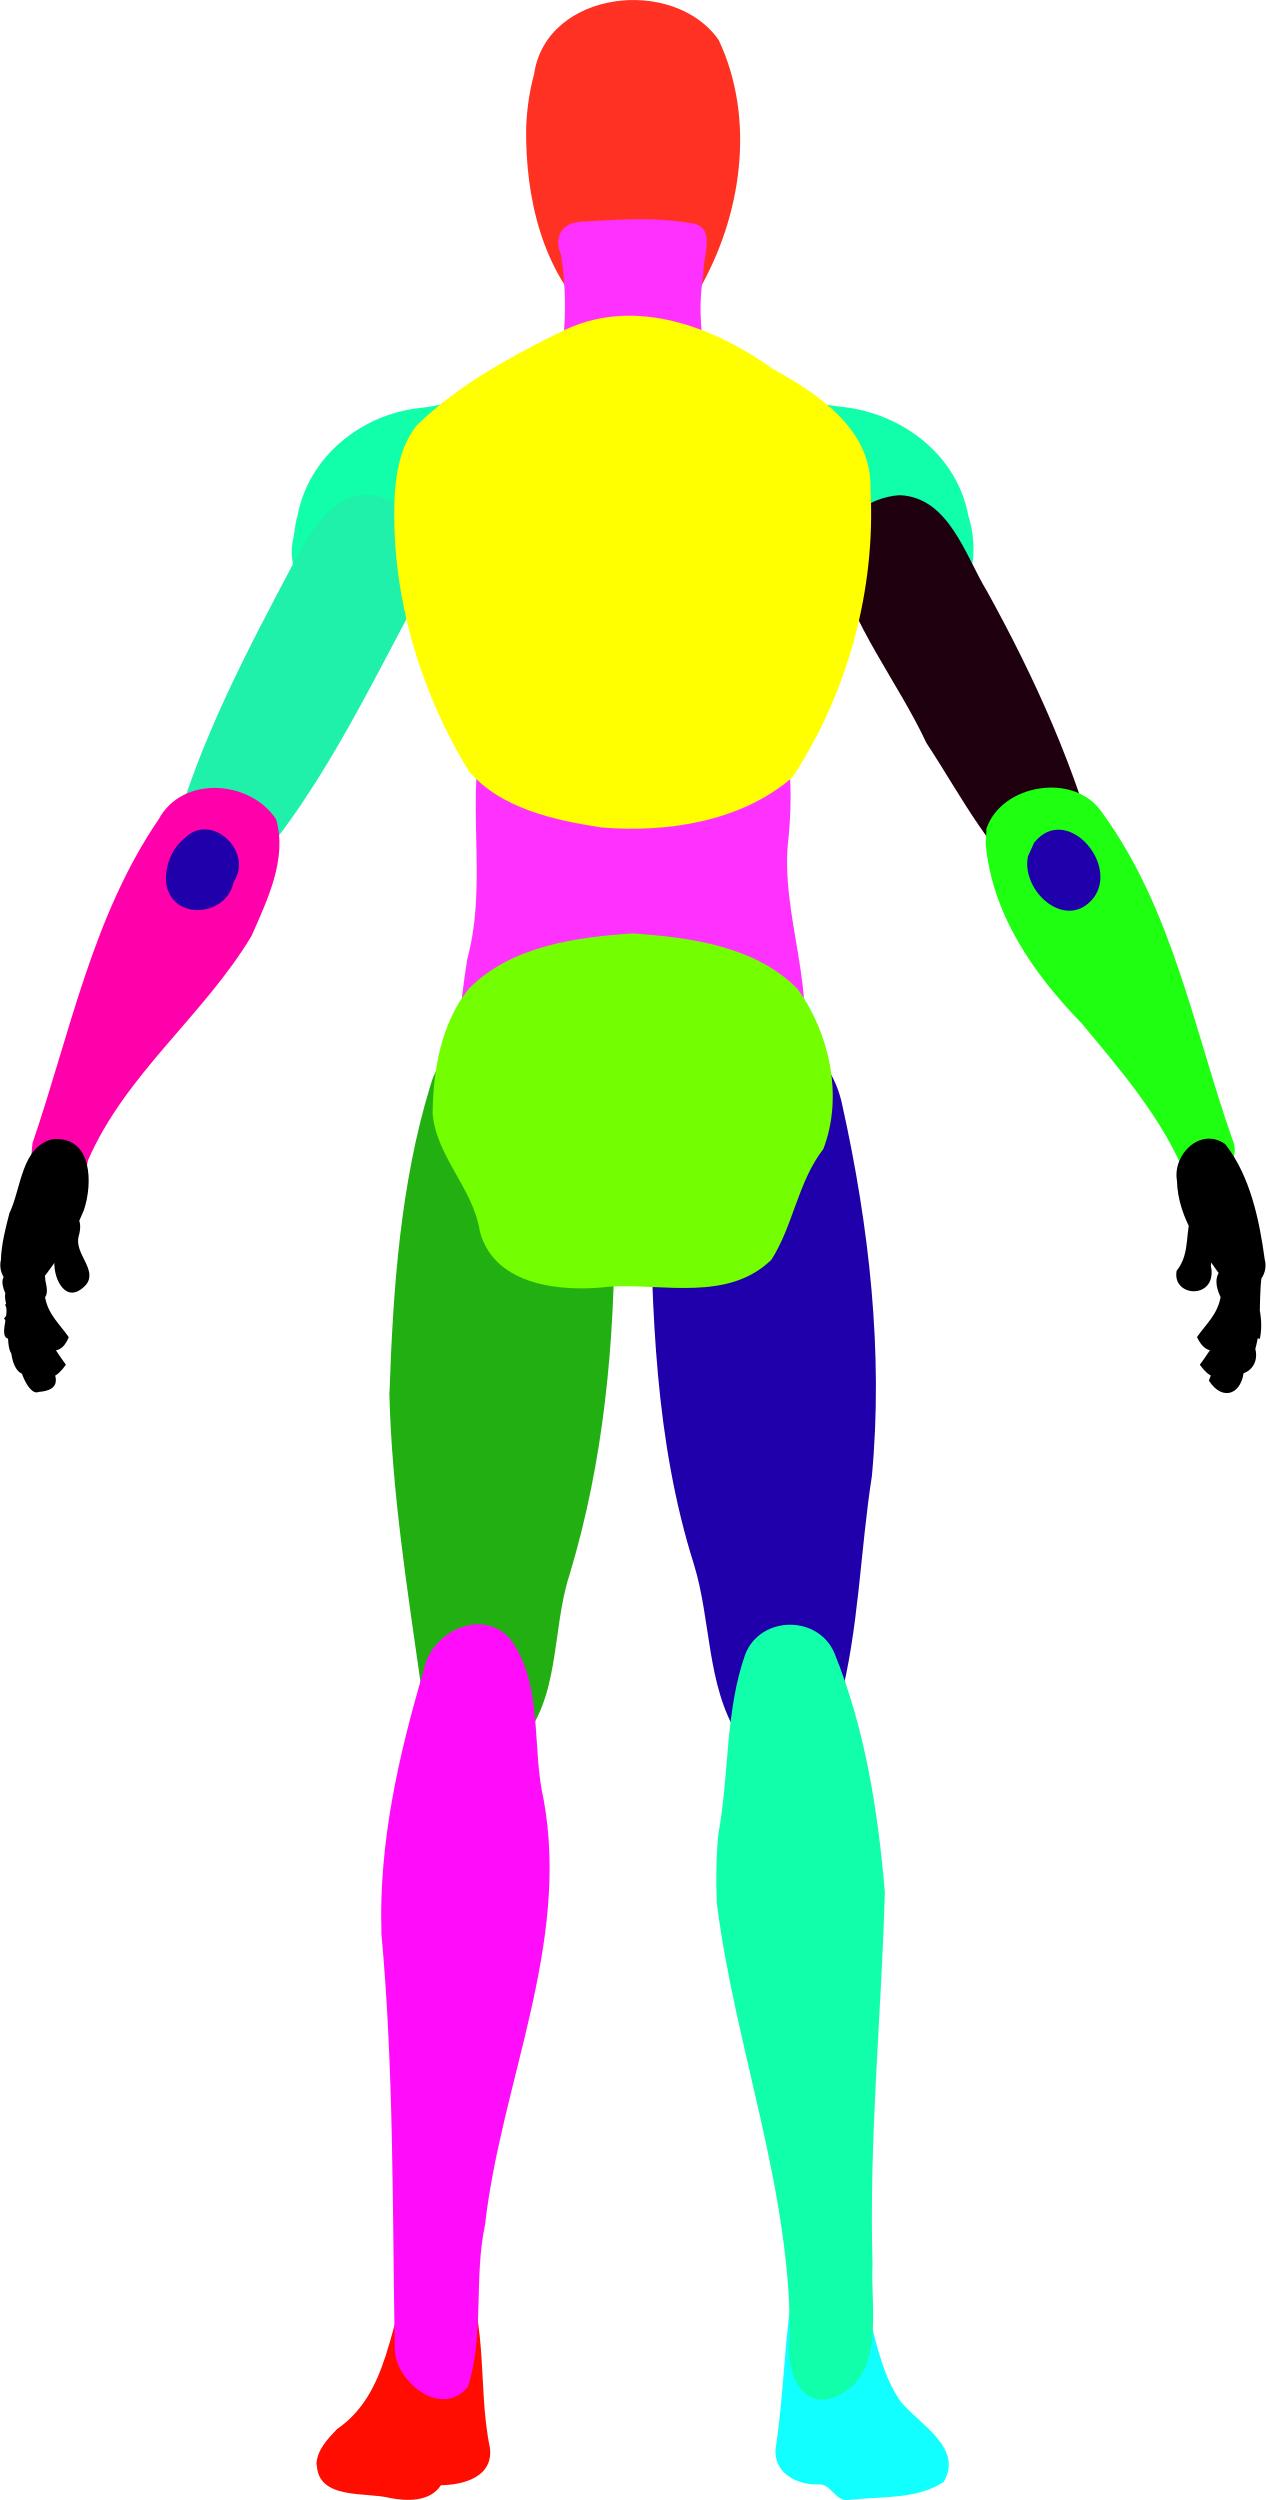
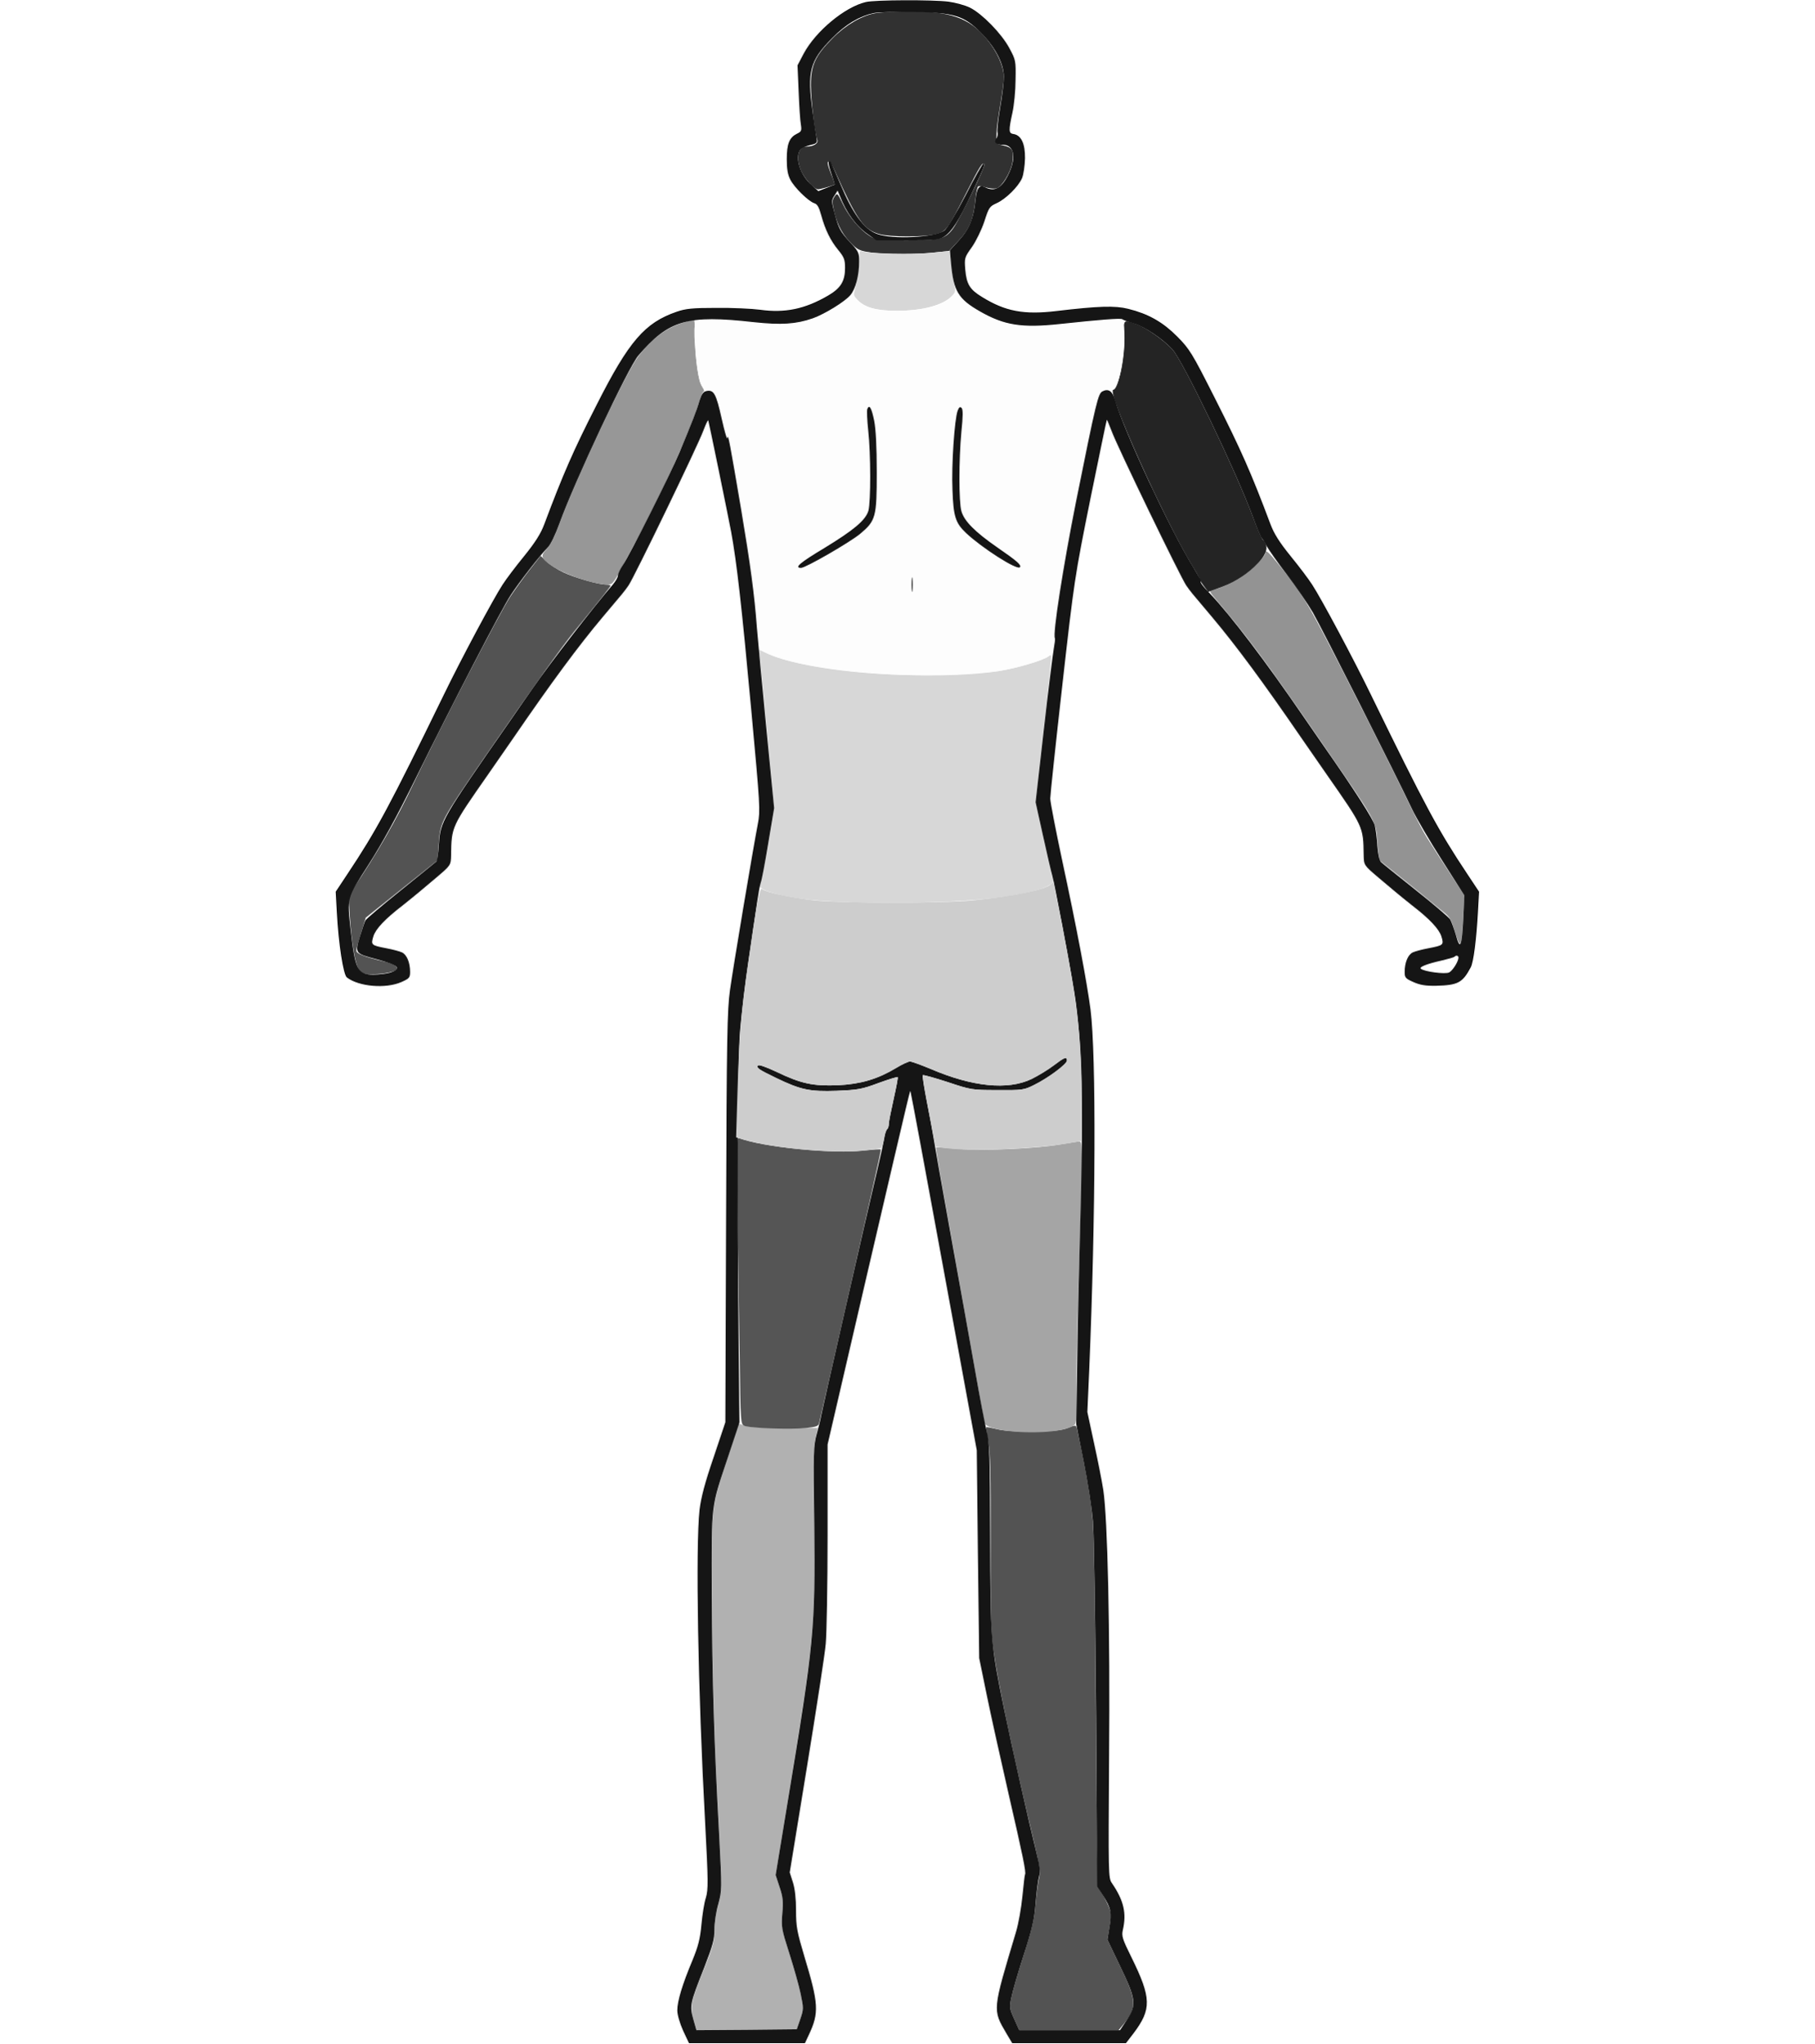
- <svg xmlns="http://www.w3.org/2000/svg" width="800" height="1580" viewBox="0 0 800 1580.739" version="1.1" id="m_back">
-   <path fill-rule="evenodd" fill="#ff3123" stroke="#555555" stroke-width="0" opacity="1" d="M 332.5 80.9 c -0.6 43.2 10 91.4 42.9 121.5 c 22.6 13.2 54.1 5.4 66 -18.4 C 468.7 137 477.9 75.7 454.3 25.4 C 426.1 -15.2 345.3 -6.4 337.5 46.9 C 334.5 58 332.9 69.4 332.5 80.9 Z" id="MACRO_BP_FACE" />
-   <path fill-rule="evenodd" fill="#ff31ff" stroke="#555555" stroke-width="0" opacity="1" d="M 345.1 270 c 8.6 12.6 30.1 8.4 43.6 12 c 21.8 0 46 0.9 65.6 -9.5 c -5.2 -32.2 -15.8 -65.3 -9.7 -98.8 c -0.9 -11.4 9.4 -31.3 -8.9 -32.7 c -22.4 -3.9 -46.2 -2.1 -68.8 -0.8 c -12 0.8 -17.2 9.8 -12.3 21.1 c 5.7 37 0.9 73.1 -9.5 108.8 z" id="MACRO_BP_NECK" />
-   <path fill-rule="evenodd" fill="#11ffaa" stroke="#555555" stroke-width="0" opacity="1" d="M 184.7 343.4 c -3 19.1 10.2 44.7 32.5 36.9 c 34.2 -14.1 76.3 -20.3 97.2 -54.5 c 12.5 -18.7 31.2 -40.6 25.9 -64.6 c -19.3 -20.7 -51.6 -5.4 -75.4 -3.2 c -37 4.2 -70.1 30.9 -77 68.3 c -1.8 5.5 -1.8 11.5 -3.3 17.2 z" id="leftShoulder" />
-   <path fill-rule="evenodd" fill="#1ff0aa" stroke="#555555" stroke-width="0" opacity="1" d="M 103.2 552.3 c -1.2 24.3 33 24.1 44.9 9.3 c 51.3 -53.8 82.9 -122.8 118 -187.5 c 14 -21.8 3.3 -52.3 -22.3 -58.6 c -28.7 -12.1 -48.2 19.9 -58.9 41.5 c -29.6 55.9 -59.2 112 -76 173.3 c -2.2 7.2 -5.2 14.4 -5.7 22 z" id="MACRO_BP_UPPER_ARM" />
-   <path fill-rule="evenodd" fill="#ff00aa" stroke="#555555" stroke-width="0" opacity="1" d="M 19.7 729.1 c 1.3 16.8 32.8 25.9 35.7 4.7 c 23.6 -54.6 73.4 -91.8 103.5 -142.1 c 9.9 -22.6 22.7 -48.7 15.5 -73.6 c -16.2 -24.8 -59.1 -28.2 -74.3 0 c -41.8 61.2 -56.1 135.6 -79.7 204.6 c -0.3 2.1 -0.5 4.3 -0.6 6.4 z" id="MACRO_BP_UPPER_ARM" />
-   <path fill-rule="evenodd" fill="#1f00aa" stroke="#555555" stroke-width="0" opacity="1" d="M 105 559.5 c 4.5 23.2 38.5 19.8 42.6 -2 c 12.8 -18.9 -14.1 -44.4 -30.8 -27.7 c -8.7 6.7 -13.2 18.9 -11.8 29.7 z" id="leftElbow" />
-   <path id="leftHand" d="M 28.4 777.9 c 3 4.7 0.8 18.1 5.8 19.6 c -0.7 11.7 7.9 28.5 20.3 14.5 c 6.9 -9.5 -8 -19.5 -4.9 -30.5 c 6.5 -22.1 -24 -20.8 -21.2 -3.6 z m -17.1 25.3 c -0.1 6.8 5.3 16.7 2.3 21.7 c 3.9 2.5 2.2 18.7 8.5 15.2 c 2.3 12.9 15.1 20.6 21.2 5.4 c -6 -8.6 -13 -14.3 -15 -25.3 c 3.3 -4 -1.4 -14.9 -2.6 -20.9 c -4.8 1.3 -9.6 2.6 -14.4 3.9 z m -7.6 5.6 c 3.7 5.6 -1 20.7 5.9 22.8 c -8.5 1.4 3.9 19 5.6 21.2 c 8 -3.5 11.4 -4.6 1.5 1.2 c 6.3 11.9 12.6 26.1 24.8 8.9 c -7.7 -10.4 -14.3 -21.3 -17.7 -33.9 c 3 -2.4 0.6 -21.2 -4 -23.1 c -5.4 1 -10.8 1.9 -16.2 2.9 z m -1.4 24.8 c 5 5.2 -1 27 10 23.3 c -2.4 5.4 5.4 26.3 12 23.2 c 21 -1.6 5.7 -18.4 1.7 -28.7 c -7 -15.7 -1.7 -29.8 -4.4 -46.3 c -10.5 -1.9 -25.5 -3.4 -18.4 12.7 c -1.3 5.1 3.7 11.6 -0.8 15.8 z m 0.8 -8.4 c 3.5 4.8 -5.6 22.2 3.5 21.3 c -0.6 12.5 2.9 30.7 19.4 18.9 c 2.3 -14.4 -9.6 -30.6 -1.8 -45 c 11.7 -13.8 -2.9 -29.7 -15 -19.2 c -2.9 7.7 -1.1 17.5 -6.1 23.9 z M 0.5 796.2 c -3.9 14.7 16.1 26.4 25.2 13.8 c 10.5 -13.5 20.6 -28.6 27.1 -44.7 c 5.7 -16.7 5.6 -46.3 -18.8 -45.1 c -20.7 3.7 -20.6 31.2 -28.2 46.8 c -2.5 9.6 -5 19.3 -5.4 29.2 z" style="stroke-width: 139.5" />
-   <path fill-rule="evenodd" fill="#11ffaa" stroke="#11ffaa" stroke-width="0" opacity="1" d="M 458.2 268.2 c 5.1 33.8 28.3 64.5 55 84.8 c 24.5 11 49.9 21.6 75.8 28.4 c 28 1 29.8 -35.5 23.1 -55.2 c -7.1 -38.8 -42.3 -65.2 -80.4 -69 c -22.9 -2.2 -53.7 -16.1 -72 3.9 l -0.7 2.8 c 0 0 -0.8 4.2 -0.8 4.2 z" id="rightShoulder" />
-   <path fill-rule="evenodd" fill="#1f000f" stroke="#555555" stroke-width="0" opacity="1" d="M 527.9 352.9 c 10.2 42.5 39.3 77.6 57.7 116.9 c 22.4 34 41.5 73 74.7 97.8 c 14.2 10.9 41.7 1.9 36.1 -18.7 c -15.8 -61.6 -41.9 -119.7 -72.6 -175.2 c -13.6 -22.3 -23.9 -59.2 -55 -60.6 c -20.3 1.1 -43.3 17.4 -40.9 39.9 z" id="rightUpperArm" />
-   <path fill-rule="evenodd" fill="#1fff11" stroke="#555555" stroke-width="0" opacity="1" d="M 623 532.9 c 3.8 44.8 30.1 82.6 60.5 113.9 c 24.8 29.8 50.7 59.7 65.7 95.8 c 12.3 11.3 37.7 -5.5 29.9 -22 c -24.4 -69.7 -38 -145.9 -82.3 -206.6 c -17.2 -26.2 -63.7 -18.4 -73.3 10 l -0.1 3.5 l -0.1 2.1 v 0 z" id="MACRO_BP_FOREARM" />
-   <path fill-rule="evenodd" fill="#1f00aa" stroke="#555555" stroke-width="0" opacity="1" d="M 649.9 541 c -5.1 22.1 24.1 48.5 41.4 26.7 c 16.3 -21.8 -17.6 -59.9 -37.6 -34.9 c -1.2 2.7 -2.5 5.5 -3.7 8.2 z" id="rightElbow" />
-   <path id="rightHand" d="M 756.7 845.5 c 6.6 14.2 17 8.6 21.2 -4.1 l -0.1 -1.3 c 6.3 2.8 5.8 -13.1 8.9 -17 l -1.5 -0.7 c 18.4 -26.5 -27.4 -30.9 -13.6 -2.2 c -2.1 11.1 -8.9 16.6 -15 25.3 z m 1.8 17.5 c 12.2 16.7 18.5 3 24.8 -8.9 c -16.7 -11.7 4.5 5.4 4.1 -4.4 c -0.9 -5 12 -16.9 3.1 -18 c 5.9 -6.9 12 -31.3 -8.2 -25.3 c -8.5 -2.8 -8.4 20.7 -6.2 22.7 c -3.4 12.8 -9.9 23.3 -17.7 33.9 z m 5.7 10 c 8.8 13.6 21.4 8.5 22.2 -7.5 c 8.5 -2.5 -4.9 -12.4 5.6 -7.8 c 6.4 -17.2 3.2 -33 5.6 -51.3 c -19.6 -11.3 -23.5 7.6 -20.6 23.6 c 5 13 -8.9 30.7 -12.8 43 z m 8.3 -71.4 c 4.8 20 9.3 40.1 0.3 60 c 5.4 14 25.6 6.3 20.4 -9.9 c 3.5 -1.7 -3.5 -7.6 3.2 -5.1 c 3.4 -16.4 -4.1 -28.6 -5.3 -44.7 c -1.6 -8.8 -13.4 0.9 -18.6 -0.4 z m -28.7 1.9 c -3.1 16.5 24.2 18.4 22 -1.1 c -1.9 -7.2 4.8 -6.2 3.6 -14.9 c 6.6 -13.5 0.5 -24.1 -15.4 -22.4 c -5.4 13.2 -1 26.9 -10.2 38.4 z m 0.2 -56.9 c 0.6 24.5 16.6 44.6 30 63.4 c 9 12.8 29.4 1.3 25.5 -13.6 c -3.4 -25.1 -9.2 -52.9 -25 -73 c -15.7 -11 -33.4 6.6 -30.5 23.2 z" style="stroke-width: 139.5" />
-   <path fill-rule="evenodd" fill="#ff31ff" stroke="#555555" stroke-width="0" opacity="1" d="M 290.6 648.2 c -2.4 44.6 37.9 77.5 79.4 81.9 c 48 7.5 112 -0.7 133.7 -51 c 15.9 -49.5 -11.7 -99.9 -5.2 -150.4 c 4.3 -45.7 -1.2 -101.3 -44.7 -127.4 c -51.1 -35.7 -131.7 -8.3 -147.3 53 c -13.4 49.6 2.3 102.1 -11.2 152 c -2.2 13.9 -4.2 27.8 -4.7 41.9 z" id="MACRO_BP_ABDOMEN" />
-   <path fill-rule="evenodd" fill="#ffff00" stroke="#555555" stroke-width="0" opacity="1" d="M 249.6 308.9 c -3.8 62.3 14.3 125.7 46.6 178.6 c 20.1 23.8 54.2 31.1 83.8 35.7 c 41.8 3.5 88.4 -3.7 120.8 -31.6 c 35 -53.2 52.9 -118.8 49.4 -182.5 c 1 -37.5 -32.7 -59.8 -61.8 -75.9 c -37 -26.4 -86.2 -45.3 -130.4 -25.1 c -33.6 16.4 -68 34.7 -94.9 61.1 c -8.9 11.4 -12.2 25.6 -13.4 39.7 z" id="MACRO_BP_CHEST" />
-   <path fill-rule="evenodd" fill="#22af11" stroke="#555555" stroke-width="0" opacity="1" d="M 246 880.6 c 1.5 62.1 11.3 123.8 20 185.2 c 2.9 27.4 35.1 57.1 61.6 37.4 c 26.9 -28.5 20.8 -72.2 32.3 -107.4 c 21.7 -71.8 28.6 -146.6 28.5 -221.3 c 1.2 -40.1 -0.4 -88.5 -32.4 -117.1 c -28.6 -23.3 -74.2 -5.6 -84 28.8 c -19.1 62.3 -23.7 129.4 -25.9 194.3 z" id="MACRO_BP_UPPER_LEG" />
-   <path fill-rule="evenodd" fill="#ff0d00" stroke="#555555" stroke-width="0" opacity="1" d="M 200.1 1558.3 c 0.8 22.7 31.4 17.2 46.4 21.2 c 11.2 2.1 25.4 2.3 32.1 -8.1 c 14.3 -0.2 33.2 -5.2 31 -23.6 c -8.6 -40.9 0.8 -86.9 -22.9 -123.6 c -8.3 -16 -24 -0.9 -25.9 11 c -15.3 33.7 -14.5 77.8 -47.9 100.7 c -5.9 6.2 -12.8 13.3 -13 22.5 z" id="leftFoot" />
-   <path fill-rule="evenodd" fill="#ff0dfa" stroke="#555555" stroke-width="0" opacity="1" d="M 240.9 1221.8 c 8 86.9 7 174.2 8.5 261.2 c -1.3 21.9 29 46.9 46.2 26.3 c 10.6 -32.7 3.7 -68.9 10.9 -102.6 c 10.2 -89.7 53.7 -177 37.1 -268.6 c -7.6 -32.7 -0.4 -70.2 -19.4 -99.4 c -16.8 -23.7 -52 -7.9 -56.5 17.5 c -15.8 53.4 -28.5 109.5 -26.7 165.6 z" id="MACRO_BP_LOWER_LEG" />
-   <path fill-rule="evenodd" fill="#1f00aa" stroke="#555555" stroke-width="0" opacity="1" d="M 410.9 747.3 c 1 81.3 3 163.7 27.7 241.9 c 10.9 35.5 7.9 75.9 27.9 108.2 c 19.5 25.9 58 6.1 64.2 -20.9 c 12.2 -46.6 13 -95.6 20.4 -143.2 c 7.3 -78.2 -1.7 -157.6 -18.6 -234 c -6.1 -31.5 -35.9 -60.5 -69.8 -50.9 c -42.1 10.6 -48.2 62.9 -51.8 98.8 z" id="MACRO_BP_UPPER_LEG" />
-   <path fill-rule="evenodd" fill="#11ffff" stroke="#555555" stroke-width="0" opacity="1" d="M 490.3 1547.8 c -1.8 15.8 13.4 23.6 27.1 23.1 c 8.4 -0.6 10.5 11.8 20.1 9.7 c 19.5 -2.2 42 -0.1 58.9 -11.2 c 13 -21.6 -15.7 -36.8 -27.1 -50.9 c -21.1 -30.3 -16.2 -73.1 -41.8 -100.6 c -19.6 -2.1 -23.4 26.7 -28.1 40.7 c -3.8 29.7 -4.6 59.7 -9.1 89.3 z" id="rightFoot" />
-   <path fill-rule="evenodd" fill="#11ffaa" stroke="#555555" stroke-width="0" opacity="1" d="M 453 1203 c 11.7 92.6 47.2 181.6 46.2 276 c -2.5 16.6 4.9 44.1 26.9 37.2 c 34.4 -12.3 23.9 -56.7 25.4 -84.8 c -2.3 -78.5 5.6 -156.6 7.8 -234.9 c -4.3 -51.3 -12.5 -103.5 -31.9 -151.3 c -10.3 -24.1 -46.5 -23.8 -56.3 0.6 c -12.9 36.3 -10.1 76.3 -17.1 114 c -1.4 14.4 -1.5 28.7 -1 43.1 z" id="MACRO_BP_LOWER_LEG" />
-   <path fill-rule="evenodd" fill="#73ff00" stroke="#555555" stroke-width="0" opacity="1" d="M 273.3 703.4 c 2.1 27.9 25.6 47.6 29.9 75.1 c 9.1 35 52.6 38.7 82.5 35 c 33.8 -1.9 74.6 9.6 101.9 -17 c 13.9 -21.9 16.7 -49.1 32.8 -70 c 12.7 -32.9 4.1 -73 -16.2 -101.1 c -26.6 -27.2 -67.8 -32.6 -104 -35.2 c -36.3 2.3 -77.5 8 -104.1 35.1 c -17.2 21.6 -22.5 51.2 -22.7 78.2 z" id="MACRO_BP_HIP" />
+ <svg xmlns="http://www.w3.org/2000/svg" width="978" height="1101" viewBox="0 0 978 1101" version="1.1">
+   <path d="M 285.6 306.8 C 282.5 310.7 277.8 317.3 275.1 321.3 C 269.3 330 237.2 392 222.7 422.5 C 213.6 441.8 202.9 460.4 190.2 479 C 187.9 482.3 187.8 483 188.4 492.5 C 189.5 508.5 191.3 519.3 193.5 522.7 C 194.8 524.7 195.9 525 200.8 525 C 206.9 525 214 523.4 214 522.1 C 214 520.5 211.5 519.1 206.5 518 C 196.4 515.6 192 513.9 192 512.2 C 192 511.3 193.2 507 194.6 502.6 L 197.1 494.5 L 216.4 479.1 L 235.7 463.7 L 236.4 454.8 C 237.2 442.9 237.6 442.2 260.8 408.5 C 288 369.2 302.3 349.1 309.2 340.6 C 324.5 321.8 329 316.1 329 315.6 C 329 315.3 327.9 315 326.7 315 C 322.6 315 309.7 311.3 303.6 308.4 C 300.4 306.9 296.3 304.3 294.6 302.6 L 291.3 299.5 L 285.6 306.8" stroke="none" fill="#535353" id="MACRO_BP_FOREARM" fill-rule="evenodd" />
+   <path d="M 574.5 769.8 C 569.2 771.9 544.8 772.1 537.2 770.1 C 534.3 769.4 531.7 768.9 531.5 769.1 C 531.4 769.3 531.8 772.9 532.6 776.9 C 533.7 782.8 534 794.4 533.9 830.9 C 533.7 869.8 534 879.4 535.4 889.3 C 537.9 907.3 546.7 948.7 557.1 991.9 C 560.3 1005.5 560.8 1008.9 560 1011.9 C 559.5 1013.9 558.6 1020.3 558.1 1026 C 557.4 1034.3 556 1040.1 551.7 1053.5 C 548.7 1062.8 545.7 1073.1 545.1 1076.2 C 543.9 1081.6 544 1082.3 546.6 1088 L 549.3 1094 L 576 1094 L 602.8 1094 L 605.4 1090.9 C 612.9 1082 612.7 1078.1 603.5 1059.2 L 596.8 1045.2 L 598 1038.2 C 599.1 1031.8 599 1030.7 597.1 1026.5 C 596 1024 594.2 1020.7 593.2 1019.2 C 591.4 1016.6 591.3 1012.6 590.6 925.5 C 590.3 875.5 589.6 828.3 589 820.8 C 588.2 809.5 585.4 792.9 580.5 770.3 C 579.9 767.7 579.9 767.7 574.5 769.8" stroke="none" id="MACRO_BP_LOWER_LEG" fill="#535353" fill-rule="evenodd" />
+   <path d="M 367.7 174 C 358.8 176.8 351.4 182.4 344.1 191.8 C 337.3 200.5 309.8 258.8 301.5 282 C 299.1 288.6 296.6 293.7 294.7 295.7 C 291.1 299.5 291.5 300.9 297.2 304.8 C 305.4 310.3 324.9 316.4 329.3 314.7 C 330.2 314.4 331.9 311.9 333.2 309.3 C 334.6 306.7 338.7 298.9 342.5 292 C 355.9 267.8 372.7 230.6 377 215.8 C 377.8 213.1 378.8 211 379.2 211 C 379.7 211 379.4 210 378.6 208.8 C 376.4 205.3 374.7 194.6 374.6 182.8 C 374.6 176.8 374.3 172 374 172.1 C 373.7 172.1 370.9 172.9 367.7 174" stroke="none" fill="#979797" fill-rule="evenodd" />
+   <path d="M 393 782.8 C 383 813.5 383.5 809.6 383.7 858.5 C 383.8 903.3 384.9 939 387.6 989.1 C 389.2 1018.5 389.2 1018.7 387.1 1026.1 C 385.9 1030.3 385 1036.6 385 1040.3 C 385 1046 384.3 1048.8 379.9 1059.7 C 372.3 1078.3 371.7 1081.2 373.7 1088.3 L 375.3 1094 L 402.3 1093.8 L 429.4 1093.5 L 431.3 1088 C 433.1 1082.8 433.1 1082.2 431.6 1074.8 C 430.7 1070.6 427.9 1060.8 425.5 1053 C 421.2 1039.6 421 1038.3 421.6 1031 C 422.2 1024.6 421.9 1022.2 420.1 1016.8 L 418 1010.4 L 424.5 970.4 C 438.8 883.4 439.5 876.3 438.7 821.4 C 438.3 790.4 438.5 778.9 439.5 774.9 L 440.7 769.5 L 422.6 769.5 C 411.1 769.5 403.3 769.1 401.3 768.3 L 398 767.1 L 393 782.8" stroke="none" fill="#b1b1b1" fill-rule="evenodd" id="MACRO_BP_LOWER_LEG" />
+   <path d="M 682 297.9 C 682 299.9 674.5 307.3 668.7 311.1 C 665.5 313.2 660.5 315.6 657.7 316.6 C 654.8 317.5 652.4 318.4 652.2 318.5 C 652 318.7 652.7 319.9 653.8 321.2 C 671.8 342.3 682.3 356.4 712.6 400.5 C 742.5 443.9 741.5 442.1 742.4 454.4 C 742.7 459.4 743.4 463.6 743.8 463.9 C 744.8 464.6 769.3 484.3 770 485 C 770.3 485.3 772.8 487.3 775.5 489.5 C 781.8 494.5 781.6 494.1 784.4 502.9 C 787.2 511.8 787.7 510.7 788.6 494 L 789.3 482.5 L 784 474.5 C 781.1 470.1 777.3 464.3 775.5 461.5 C 773.8 458.8 770.9 454.3 769.1 451.5 C 767.3 448.8 763.3 441.1 760.2 434.6 C 751.6 416.5 724.6 363 713 341 C 703.1 322.3 699.5 316.7 688.6 303.5 C 683.6 297.4 682 296 682 297.9" stroke="none" fill="#939393" fill-rule="evenodd" id="MACRO_BP_FOREARM" />
+   <path d="M 472.4 7 C 465 8.1 455.7 13.4 448.4 20.9 C 439.3 30.1 437 35.2 437 45.9 C 437.1 54.6 439.1 72.1 440.4 75.2 C 441.3 77.2 438.5 79 434.6 79 C 430.1 79 428.7 84.9 431.6 91.8 C 433.4 96.1 438.7 102 440.9 102 C 442 102 448.4 100.2 449.8 99.4 C 449.9 99.3 449.2 96.9 448 94.1 C 445.8 88.5 445.6 87 446.8 87 C 447.3 87 448.7 89.4 450 92.3 C 461.7 118.4 465.4 123.7 473.8 126.1 C 479.5 127.8 498.8 127.8 504.7 126.1 C 509.9 124.7 510.9 123.3 520.5 104.4 C 528.2 89.2 529.5 87.2 530.6 88.3 C 531.4 89.1 516.9 118.9 513.5 123.3 C 509.4 128.8 506.5 129.5 488.5 129.5 C 473.5 129.5 472.3 129.4 468.8 127.2 C 463.5 123.9 457.4 116.7 454.1 109.7 C 451.3 103.9 451.2 103.8 449.7 106 C 448.4 107.9 448.4 108.9 449.6 114.3 C 451.3 121.5 454.5 127.1 459.4 131.8 C 462.3 134.7 464 135.3 469.7 136.1 C 478.2 137.2 493 137.2 503.5 136.1 L 511.5 135.2 L 516.7 129.6 C 522.5 123.4 524.7 118 525.7 107.2 C 526 103.8 526.7 100.7 527.2 100.4 C 527.6 100.1 529.6 100.4 531.5 101 C 533.4 101.6 535.9 101.8 537.1 101.5 C 540 100.6 544.8 92.6 545.6 87.5 C 546.5 81.1 545.6 79.4 540.7 78.4 C 537.3 77.6 536.6 77.1 536.8 75.5 C 537 74.4 537.1 72.4 537.1 71.1 C 537 69.8 537.9 63.4 539 57 C 540.1 50.6 541 43.7 541 41.7 C 541 35.8 537.4 27.9 531.6 20.8 C 522.2 9.5 511.7 5.9 488.5 6.1 C 482.4 6.2 475.2 6.6 472.4 7" stroke="none" fill="#313131" fill-rule="evenodd" id="MACRO_BP_FACE" />
+   <path d="M 397.4 653.6 C 397.7 676.1 398.3 710.9 398.6 731 C 399.1 767.3 399.1 767.5 401.3 768.4 C 404.4 769.6 426.5 770.4 434.4 769.5 C 440.1 768.9 441.1 768.5 441.5 766.7 C 441.8 765.5 445.2 750.6 449.1 733.5 C 467.6 652.4 475 619.6 474.7 619.4 C 474.5 619.2 470.2 619.5 465 620 C 447.8 621.8 410.8 618.1 398.3 613.3 C 396.9 612.7 396.8 616.5 397.4 653.6" stroke="none" fill="#555555" fill-rule="evenodd" id="MACRO_BP_UPPER_LEG" />
+   <path d="" stroke="none" fill="#c7c7c7" fill-rule="evenodd" />
+   <path d="M 463 140.6 C 463 143.8 462.3 149.2 461.4 152.8 C 459.8 159.1 459.8 159.2 462 161.6 C 466 165.7 472.4 167.5 483.5 167.5 C 497.7 167.4 508.6 164.4 513.4 159.1 C 515 157.3 515.1 156.5 514.2 152.8 C 513.6 150.4 512.9 145.6 512.6 142.1 C 512.2 138.6 511.9 135.6 511.7 135.4 C 511.6 135.3 507.2 135.6 502 136.2 C 492.5 137.2 468 136.7 464.7 135.4 C 463.2 134.9 463 135.5 463 140.6" stroke="none" fill="#d7d7d7" id="MACRO_BP_NECK" fill-rule="evenodd" />
+   <path d="M 409.4 353.8 C 409.7 355.8 411.6 375.1 413.6 396.7 L 417.2 435.9 L 414 454.7 C 412.3 465 410.4 474.3 409.9 475.4 C 408.3 478.2 410.4 479.7 419.2 481.9 C 432.1 485.2 449.5 486.5 481.5 486.4 C 518.3 486.4 543.5 484.1 559.7 479.4 C 564.9 477.9 568.4 475.5 567.6 474.1 C 567.3 473.7 565.1 464.1 562.6 452.8 L 558.1 432.3 L 562.5 392.9 C 565 371.3 566.8 353.4 566.5 353.2 C 566.3 352.9 565.5 353.2 564.8 353.8 C 562.3 355.8 547.9 360.1 538.3 361.6 C 532.9 362.4 519.5 363.4 508.5 363.7 C 471.4 364.8 431.4 360 414.2 352.4 L 408.8 350 L 409.4 353.8" stroke="none" id="MACRO_BP_ABDOMEN" fill="#d7d7d7" fill-rule="evenodd" />
+   <path d="" stroke="none" fill="#2b2b2b" fill-rule="evenodd" />
+   <path d="" stroke="none" fill="#d2d2d2" fill-rule="evenodd" />
+   <path d="M 572.5 616.5 C 559.6 618.9 529.7 620.3 516.6 619.1 C 510 618.5 504.5 618.1 504.4 618.3 C 504.3 618.4 506.1 629.8 508.6 643.5 C 517.2 691.8 530.1 764.5 530.5 766.6 C 531.7 772.3 568.2 773.9 577.9 768.6 C 580.3 767.3 580.3 767.2 580.1 751.4 C 580 742.7 580.4 721.8 580.9 705 C 581.5 688.2 582.2 661.1 582.6 644.8 C 583.2 616.1 583.2 615 581.4 615.1 C 580.3 615.2 576.4 615.8 572.5 616.5" stroke="none" fill="#a5a5a5" fill-rule="evenodd" />
+   <path d="M 605.8 180.2 C 606.4 191.4 602.7 210 600 210 C 595.9 210 627.6 280.4 642.8 305.3 C 645.1 309 646.7 312 646.4 312 C 646.1 312 647.1 313.5 648.5 315.4 L 651.1 318.9 L 656.7 316.9 C 664 314.4 670.3 310.7 675.8 305.6 C 682.8 299.1 684.3 294.5 680.5 290.7 C 679.8 290 677.4 284.4 675.2 278.4 C 665.9 253.4 637.4 194.1 631.7 188.1 C 626.7 182.9 618.1 176.9 612.8 174.8 C 605.4 172 605.5 172 605.8 180.2" stroke="none" fill="#242424" id="MACRO_BP_UPPERARM" fill-rule="evenodd" />
+   <path d="M 513.4 159.2 C 508.6 164.4 497.6 167.4 483.5 167.5 C 471.9 167.5 465.5 165.6 461.6 161 C 459.4 158.3 459.1 158.2 457.8 159.7 C 455.6 162.4 445.1 168.8 439.4 171 C 429.4 174.7 421.6 175.3 406.6 173.6 C 399.2 172.7 389 172 384.1 172 L 375.1 172 L 374.4 175.8 C 373.6 179.8 375.4 199.2 377 205.1 C 377.8 208 378.8 209 381.9 210.2 C 385.8 211.7 385.8 211.8 387.9 221.1 C 389 226.3 390.4 232.3 390.9 234.5 C 391.6 237.6 391.8 237.9 392 236 C 392.3 232.7 392.9 235.8 399 272 C 403.3 297.2 405.2 311.4 408.6 344.8 C 409.2 350.2 409.2 350.2 414.3 352.5 C 436.6 362.3 502.5 367.2 538.2 361.6 C 548.2 360 562.1 355.9 565.3 353.5 C 566.9 352.4 567.6 348.6 569.6 330.8 C 571.3 315.2 574.2 298.4 580.4 268 C 592.2 210.1 591.6 212.3 595 210.5 C 596.6 209.7 598.5 209.3 599.3 209.6 C 602.3 210.7 606 195.4 606 182.1 C 606 177.9 605.6 173.9 605.1 173.1 C 604.1 171.5 591.2 172.1 570 174.6 C 556 176.3 547.8 175.9 539.2 172.9 C 531.8 170.4 520.9 163.8 517.7 160.1 L 515.2 157.1 L 513.4 159.2 M 467.5 220.3 C 467.1 221.1 467.3 226.7 467.9 232.6 C 469.3 246.2 469.3 270.3 468 275.2 C 466.5 280.3 460.2 285.6 444.1 295.4 C 431 303.3 427.8 306 431.7 306 C 434.3 306 457.8 292.4 463.5 287.7 C 472 280.5 472.5 278.7 472.5 254 C 472.4 233.4 471.3 221.9 469 219.6 C 468.4 219 467.8 219.2 467.5 220.3 M 516.1 221.3 C 514.4 225.8 512.7 249.8 513.2 263.4 C 513.8 278.3 514.8 281.6 520.6 287.2 C 529.2 295.3 548 307.3 549.6 305.7 C 550.8 304.6 547.9 302.1 537.4 294.9 C 525.6 286.8 519.6 280.8 518.1 275.4 C 516.7 270.3 516.7 249.3 518.1 233.4 C 518.9 224.4 518.9 220.5 518.2 219.8 C 517.4 219 516.8 219.4 516.1 221.3 M 491.3 315 C 491.3 319.7 491.5 321.6 491.7 319.3 C 491.9 316.9 491.9 313.1 491.7 310.8 C 491.5 308.4 491.3 310.3 491.3 315" stroke="none" fill="#fdfdfd" id="MACRO_BP_CHEST" fill-rule="evenodd" />
+   <path d="" stroke="none" fill="#898989" fill-rule="evenodd" />
+   <path d="" stroke="none" fill="#4e4e4e" fill-rule="evenodd" />
+   <path d="M 466.6 1.1 C 455.2 3.8 439.6 16.8 433.1 28.9 L 429.8 35.2 L 430.4 49.4 C 430.7 57.1 431.2 65.1 431.6 67.1 C 432.1 70.4 431.9 70.9 429.4 72.1 C 425.4 74.1 424 77.5 424 85.8 C 424 91 424.5 94.1 425.9 96.8 C 428.1 101.1 435.6 108.4 438.8 109.5 C 440.4 109.9 441.4 111.7 442.5 115.8 C 444.7 123.8 447.5 129.6 451.8 134.8 C 454.9 138.6 455.4 139.9 455.4 144.4 C 455.4 151.5 453.1 155.3 446.2 159.3 C 433.8 166.5 423 168.8 409.6 166.9 C 405.1 166.3 394.5 165.8 386 165.9 C 373.1 165.9 369.5 166.3 364.6 168 C 347.5 173.9 338.9 183.8 321.6 218 C 309 242.7 303.5 255.3 293.3 282.5 C 291.4 287.6 288.4 292.3 282.5 299.6 C 278 305.1 272.7 312.1 270.8 315.1 C 266 322.4 248.6 354.9 239.1 374.5 C 210 434.2 203 447.3 187.2 471 L 180.9 480.5 L 181.5 491.5 C 182.4 508.6 185 525.2 186.9 526.7 C 193.4 531.7 207.9 532.9 216.3 529.2 C 220.6 527.3 221 526.8 221 523.7 C 221 518.7 219.2 514.4 216.6 513.2 C 215.3 512.6 211.5 511.6 208.3 511 C 200 509.4 199.8 509.2 201.2 504.6 C 202.4 500.6 207.5 495.2 217 487.9 C 220 485.5 224.1 482.2 226.1 480.5 C 228 478.9 232 475.5 234.9 473.1 C 242.9 466.3 243 466.3 243.1 460.7 C 243.3 445.4 243.3 445.6 262.9 417.5 C 266.7 412 273 403 276.7 397.6 C 297 368 311.6 348.2 324.8 332.5 C 336.4 318.8 336.3 318.9 338.7 315.5 C 341.6 311.4 376.3 239.7 379.1 231.9 C 380.4 228.5 381.5 226.1 381.7 226.6 C 382.2 228.3 392.1 276.5 394 286.5 C 397 302.8 399.7 326.3 404.9 383 C 409.6 434.2 409.8 436.8 408.4 444 C 405.8 457.4 395.1 521.2 393.4 533.5 C 391.9 544.1 391.6 558.8 391.3 656 L 390.9 766.4 L 384.5 785.5 C 379.8 799.2 377.8 807 377 813.5 C 374.8 833.4 376.1 910.8 380 982.1 C 381.7 1014.2 381.7 1018.2 380.4 1022.6 C 379.5 1025.3 378.5 1031.8 378 1037.1 C 377.3 1044.8 376.3 1048.7 373.1 1056.5 C 367.7 1069.4 365 1078.3 365 1083.3 C 365 1085.7 366.3 1090.1 368.1 1094.2 L 371.3 1101 L 402.5 1101 L 433.8 1101 L 435.9 1096.5 C 441.5 1084.6 441.2 1079.8 433.5 1054.3 C 429.5 1040.9 429 1038.2 429 1029.5 C 429 1023.1 428.4 1017.8 427.3 1014.3 L 425.6 1009 L 434.9 952 C 440 920.7 444.6 890.9 445 885.8 C 445.5 880.7 446 854.4 446 827.4 L 446 778.4 L 467 687.9 C 492.4 578.9 490.3 587.9 490.7 588.3 C 490.9 588.5 499 632.1 508.7 685.1 L 526.4 781.5 L 527 837.5 L 527.7 893.5 L 531.9 914 C 534.2 925.3 539.5 948.9 543.5 966.5 C 551.2 999.9 553.1 1009.1 552.4 1010.1 C 552.2 1010.4 551.6 1015.7 551 1021.8 C 550.4 1027.9 548.9 1036.6 547.5 1041.2 C 534.8 1083.6 534.8 1082.8 542.4 1095.8 L 545.5 1101 L 576.1 1101 L 606.8 1101 L 610.8 1095.8 C 620.7 1082.7 620.6 1076.7 609.7 1054.6 C 604.9 1044.9 604.4 1043.3 605.1 1040.1 C 607.2 1031 605.7 1024.2 599.2 1014.7 C 597.3 1012 597.3 1009.7 597.7 947.7 C 598.3 878.1 596.9 818.4 594.6 803 C 593.8 797.8 591.5 786.2 589.5 777.2 L 586 760.9 L 587 738.2 C 590.5 655.3 590.8 568.4 587.7 544 C 585.7 528.8 580.3 500.2 572.4 463.5 C 568.9 447.1 566 432.1 566 430.3 C 566 428.5 568.9 401.1 572.5 369.3 C 578.9 312.6 579.2 310.7 587.6 269 C 592.4 245.6 596.3 226.4 596.5 226.2 C 596.6 226.1 597.7 228.7 599 232.1 C 601.7 239.8 636.4 311.4 639.3 315.5 C 641.7 318.9 641.6 318.8 653.2 332.5 C 666.4 348.2 681 368 701.3 397.6 C 705 403 711.3 412 715.1 417.5 C 734.7 445.6 734.7 445.4 734.9 460.7 C 735 466.3 735.1 466.3 743.1 473.1 C 746 475.5 750 478.9 751.9 480.5 C 753.9 482.2 758 485.5 761 487.9 C 770.5 495.2 775.5 500.6 776.8 504.6 C 778.2 509.2 778 509.4 769.7 511 C 766.5 511.6 762.7 512.6 761.4 513.2 C 758.8 514.4 757 518.7 757 523.7 C 757 526.8 757.4 527.3 761.7 529.2 C 765.3 530.8 768.3 531.3 773.9 531.2 C 785.7 530.9 788.2 529.6 792.6 521.3 C 794.1 518.7 795.7 506.1 796.5 491.5 L 797.1 480.5 L 790.8 471 C 775 447.3 768 434.2 738.9 374.5 C 729.4 354.9 712 322.4 707.2 315.1 C 705.3 312.1 700 305.1 695.5 299.6 C 689.6 292.3 686.6 287.6 684.7 282.5 C 674.3 254.8 668.9 242.6 654.9 214.9 C 642.4 190.1 641.1 188.1 634.5 181.4 C 626.8 173.6 618.9 169.1 608 166.4 C 600.9 164.6 591.8 164.9 569.3 167.6 C 551.8 169.7 541.8 167.8 529.2 160 C 522.6 156 520.9 153.1 520.2 145.3 C 519.7 139 519.8 138.7 523.8 133.1 C 526.1 129.8 529 123.8 530.5 119.3 C 532.9 111.8 533.3 111.2 537.1 109.5 C 542.1 107.2 548.8 100.6 550.8 96 C 551.6 94.1 552.3 89.3 552.4 85.3 C 552.5 77.3 550.3 72.8 546.1 72.2 C 543.6 71.8 543.5 70.5 545.6 60.8 C 546.5 56.8 547.3 48.8 547.3 43 C 547.5 32.8 547.4 32.3 544 26 C 539.8 18.1 529.3 7.4 522.7 4.1 C 520 2.8 514.9 1.4 511.2 0.9 C 502.5 -0.2 471.6 -0.1 466.6 1.1 M 471 7 C 463.1 8.7 455.8 13 448.4 20.6 C 436.4 32.7 434.9 38.6 437.9 60 C 439 67.4 440 74.4 440.2 75.4 C 440.4 77 439.7 77.5 436.5 78.2 C 434.3 78.7 431.9 79.8 431.3 80.7 C 428.2 84.8 431.2 94.4 437.4 99.7 L 441 103 L 445.3 101.3 C 447.6 100.4 449.6 99.6 449.8 99.5 C 449.9 99.4 449.1 96.7 448 93.5 C 446.2 88.3 446 85.7 447.6 87.2 C 447.9 87.5 450.2 92.9 452.9 99.2 C 459.5 115.1 465.6 123.4 472.5 126 C 480.8 129.2 503.8 128 509 124.2 C 510.4 123.1 515.3 115 520.4 105.2 C 525.2 95.7 529.6 88 530.1 88 C 531.2 88 530.7 89.4 523.8 104 C 516.9 118.7 512.8 125.1 508.6 127.6 C 505.9 129.3 503.3 129.5 488.9 129.5 L 472.3 129.5 L 468.1 126.5 C 461.4 121.9 456.2 114.9 452.4 105.1 L 451.4 102.7 L 449.7 105.4 C 448 107.9 448 108.4 450.1 116.1 C 452 123.1 453 124.9 457.6 130 C 462.7 135.4 463 136.1 463 140.8 C 463 148.4 461.1 155.7 458.3 159 C 455.4 162.5 444.5 169.2 438.1 171.5 C 428.9 174.7 421 175.2 406.3 173.6 C 370.3 169.5 360.3 172.5 344 191.6 C 338.4 198.2 309.5 259.7 301.5 282 C 299.2 288.3 296.7 293.5 295.1 295.1 C 291.5 298.6 279.8 313.6 275.2 320.7 C 270.3 328.1 243.5 379.8 224.1 419.2 C 213.7 440.3 205.9 454.5 198.6 465.9 C 186.7 484.5 187 483.3 189 501.5 C 191.4 522.6 192.7 525.1 201.1 525.2 C 204.2 525.2 208.3 524.7 210.3 524.1 C 216.8 521.9 214.9 520.1 203 516.9 C 191.3 513.8 191.2 513.7 193.9 504.8 C 195.1 500.8 196.5 496.8 196.9 496 C 197.3 495.2 206 487.8 216.1 479.7 C 226.2 471.5 234.8 464.6 235.2 464.2 C 235.6 463.8 236.2 459.7 236.5 455 C 237.4 442.4 237.9 441.6 274.7 388.7 C 279.7 381.4 285.4 373.3 287.2 370.7 C 296.1 357.8 320.6 326.1 330.1 315.2 C 331.7 313.3 333 311.1 333 310.1 C 333 309.2 334.2 306.7 335.6 304.6 C 339.5 298.9 361 256.1 366.3 243.5 C 373 227.4 375.5 221.1 377 215.8 C 378.1 212.3 379 211.1 380.7 210.7 C 384.7 209.9 385.9 212.1 388.9 225.5 C 390.5 232.7 391.9 237.4 392 236 C 392.3 233 393.4 239.1 399.4 274.5 C 404.3 303.6 406.6 320.5 407.9 338.2 C 408.4 344.4 410.7 368.9 413 392.5 L 417.2 435.5 L 414 454.5 C 412.3 464.9 410.5 474.4 410 475.5 C 409.6 476.6 408.8 480.9 408.2 485 C 407.6 489.1 405.5 503.3 403.6 516.4 C 401.6 529.5 399.5 547.3 398.8 555.9 C 397.5 572.8 397.2 638 398 717.5 L 398.5 766.5 L 392.7 784 C 382.9 813.5 383.5 808.5 383.6 859 C 383.8 904.6 384.8 938.4 387.6 989.5 C 389.1 1018.2 389.1 1018.6 387.1 1026 C 385.9 1030.1 385 1036.3 385 1039.8 C 385 1045.2 384.1 1048.4 379.6 1060 C 371.8 1079.7 371.6 1080.8 373.6 1088 L 375.3 1094 L 402.3 1093.8 L 429.4 1093.5 L 431.3 1088 C 433.1 1082.7 433.1 1082.2 431.5 1074.5 C 430.6 1070.1 427.8 1060.3 425.4 1052.7 C 421.2 1039.6 421 1038.4 421.6 1031.1 C 422.2 1024.6 421.9 1022.2 420.1 1016.8 L 418 1010.4 L 424.4 971.4 C 438.8 884.5 439.4 877.4 438.8 821.5 C 438.3 782 438.4 779.1 440.2 772.5 C 441.3 768.6 442.3 764.4 442.5 763 C 442.9 760.5 467.3 653.5 473 629.5 C 474.7 622.4 476.3 614.9 476.6 613 C 476.9 611.1 477.5 609.1 478.1 608.5 C 478.6 608 479 606.7 479 605.5 C 479 604.4 480.2 598.4 481.6 592.2 C 483 586 484 580.7 483.8 580.4 C 483.5 580.2 478.9 581.6 473.4 583.6 C 464.4 587 462.3 587.3 450.9 587.8 C 436.4 588.3 431.6 587.3 418.5 581 C 408.8 576.3 407.6 575.5 408.4 574.2 C 408.8 573.5 412.5 574.8 418.3 577.5 C 431.8 584 438.2 585.3 451.5 584.8 C 463.8 584.2 473 581.5 483.1 575.4 C 486.2 573.5 489.5 572 490.4 572 C 491.3 572 496.2 573.8 501.3 575.9 C 524.1 585.7 543.1 587.6 556 581.4 C 559.6 579.6 564.9 576.4 567.9 574.1 C 573.8 569.6 575 569.2 575 571.5 C 575 573.4 564.8 581 557.2 584.7 C 551.8 587.4 550.9 587.5 537.5 587.4 C 523.8 587.4 523.3 587.3 510.7 583.1 C 503.6 580.8 497.6 579.1 497.3 579.4 C 497 579.6 498 586.1 499.5 593.7 C 501 601.3 502.6 609.8 503 612.5 C 503.4 615.3 507.6 638.9 512.3 665 C 517 691.1 523 724.2 525.5 738.5 C 528 752.8 530.8 767.6 531.8 771.5 C 533.3 777.6 533.5 784.9 533.6 828 C 533.7 883.3 533.9 885.9 541.1 920.8 C 545.5 942.2 554.7 982.8 558.5 998.1 C 560.4 1005.6 560.7 1008.4 560 1011.1 C 559.4 1013.1 558.6 1019.6 558.1 1025.6 C 557.4 1034.5 556.2 1039.6 551.7 1053.5 C 548.7 1062.8 545.7 1073.1 545.1 1076.2 C 543.9 1081.6 544 1082.3 546.6 1088 L 549.3 1094 L 576.4 1094 L 603.6 1094 L 607.4 1088.3 C 612.6 1080.3 612.2 1077.2 603.5 1059.2 L 596.8 1045.2 L 597.9 1038.6 C 599.3 1030.8 598.7 1028.1 594.5 1021.5 L 591.3 1016.5 L 590.7 924.5 C 590.3 873.9 589.6 826.9 589 820 C 588.5 813.1 586.2 798.5 584 787.5 L 580 767.5 L 580.5 735.5 C 580.7 717.9 581.4 686.4 582 665.5 C 584 596.3 583.2 561.5 579 535 C 576.4 518.9 568.2 475.4 567 471.5 C 566.5 469.9 564.3 460.4 562.1 450.4 L 558.1 432.3 L 562.5 393.4 C 564.9 372 567.4 352.3 567.9 349.5 C 568.4 346.8 568.7 344.3 568.5 343.9 C 567.2 341.9 573 304.9 579.9 270.3 C 590.8 216 591.8 212.2 594.1 210.9 C 597.4 209.2 599.5 210.7 601 215.7 C 605.9 232.7 630.6 285.3 643 305.5 C 645.3 309.4 647.2 312.6 647.1 312.8 C 646.6 313.7 647.6 315.2 652.3 320.1 C 663.3 331.7 681.8 356 702.5 386.2 C 705.3 390.2 710.2 397.3 713.4 402 C 730.6 426.6 740 441.4 740.9 444.8 C 741.4 446.8 742.1 451.8 742.3 455.9 C 742.6 460.1 743.4 463.8 744.2 464.5 C 744.9 465.2 753.3 471.9 762.8 479.5 C 772.4 487.1 780.8 494.3 781.5 495.4 C 782.2 496.6 783.6 500.4 784.6 503.8 C 786.9 512.3 787.8 510.3 788.6 494.9 L 789.2 482.5 L 777.3 463.8 C 770.7 453.5 763.3 440.9 760.9 435.8 C 752.7 418.4 712.4 338.5 707.5 330 C 704.8 325.3 698.5 316.2 693.6 309.7 C 688.6 303.2 683.7 296.2 682.6 294.2 C 681.6 292.2 680.4 290.3 680 290 C 679.6 289.7 677.4 284.6 675.2 278.5 C 666 253.5 637.4 194.2 631.7 188.1 C 626.2 182.3 616.8 176 611 174.3 C 608 173.4 605.2 172.4 604.8 172 C 603.9 171.4 593.1 172.2 571.1 174.6 C 550.7 176.8 541.3 175.3 528.3 167.9 C 516.4 161.1 513.9 157 512.5 141.7 L 511.9 134.9 L 516.9 129.4 C 522.4 123.4 524.7 117.6 525.7 107.8 C 526.4 101.2 527.8 99.3 530.9 100.9 C 536.1 103.7 540.2 101.2 543.9 93 C 547.8 84.5 546.3 78 540.5 78 C 536.7 78 535.3 76.6 537 74.5 C 537.6 73.7 537.9 72.3 537.6 71.3 C 537.3 70.3 537.9 64.3 539 58 C 540.1 51.7 541 44.2 541 41.4 C 541 34.3 536.3 25.3 528.5 17.5 C 519.4 8.4 514.5 6.9 492.5 6.4 C 483.1 6.3 473.5 6.5 471 7 M 467.4 220.4 C 467.1 221.3 467.3 226.5 467.9 232 C 469.3 244.7 469.3 270.3 468 275.2 C 466.5 280.3 460.2 285.6 444.1 295.4 C 431.1 303.2 427.8 306 431.7 306 C 434.2 306 457.9 292.3 463.5 287.7 C 472 280.6 472.5 278.6 472.5 254.5 C 472.5 240.7 472 231.2 471.1 226.7 C 469.7 219.8 468.5 217.7 467.4 220.4 M 516.1 221.3 C 514.4 225.8 512.7 250.8 513.3 264 C 513.8 278.3 514.9 281.8 520.6 287.2 C 529.2 295.3 548 307.3 549.6 305.7 C 550.7 304.6 548.4 302.5 537.5 295 C 525.4 286.6 519.6 280.8 518.1 275.4 C 516.7 270.3 516.7 247.9 518.1 232.8 C 519 224.1 519 220.6 518.2 219.8 C 517.4 219 516.8 219.4 516.1 221.3 M 491.3 315 C 491.3 318.6 491.5 320 491.7 318.3 C 491.9 316.5 491.9 313.5 491.7 311.8 C 491.5 310 491.3 311.4 491.3 315 M 783.8 515.6 C 783.5 515.9 780.3 516.8 776.9 517.6 C 768.9 519.4 764.7 521.1 765.7 522 C 767.5 523.6 778.9 525.1 781 524 C 782.9 523 786 518.1 786 516 C 786 514.9 784.7 514.6 783.8 515.6" stroke="none" fill="#151515" fill-rule="evenodd" />
+   <path d="M 566.3 476.5 C 563.6 479.4 546.2 483 524 485.2 C 507.1 486.8 454.8 486.8 439.1 485.2 C 426.5 483.8 412.4 480.8 410.6 479 C 409.4 477.8 407.6 487.6 403.1 519.5 C 399.5 544.5 398.3 558.8 397.4 589.7 L 396.7 612.9 L 402.1 614.4 C 417.4 618.8 449.4 621.7 464.8 620.1 C 469.9 619.5 474.4 618.9 474.9 618.6 C 475.4 618.3 476.1 616 476.4 613.5 C 476.8 611.1 477.5 608.8 478.1 608.5 C 478.6 608.1 479 606.9 479 605.7 C 479 604.5 480.2 598.4 481.6 592.2 C 483 586 484 580.7 483.8 580.5 C 483.6 580.2 478.9 581.7 473.4 583.7 C 464.5 586.9 462.3 587.4 450.9 587.8 C 436.4 588.3 431.6 587.3 418.5 581 C 408.8 576.3 407.6 575.5 408.4 574.2 C 408.8 573.5 412.5 574.8 418.3 577.5 C 431.8 584 438.2 585.3 451.5 584.8 C 463.8 584.2 473 581.5 483.1 575.4 C 486.2 573.5 489.5 572 490.4 572 C 491.3 572 496.2 573.8 501.3 575.9 C 524.1 585.7 543.1 587.6 556 581.4 C 559.6 579.6 564.9 576.4 567.9 574.1 C 573.8 569.6 575 569.2 575 571.5 C 575 573.4 564.8 581 557.2 584.7 C 551.8 587.4 550.9 587.5 537.5 587.4 C 523.8 587.4 523.3 587.3 510.7 583.1 C 503.6 580.8 497.6 579.1 497.3 579.4 C 497 579.6 498.5 588.4 500.5 598.9 L 504.2 617.9 L 509.9 618.7 C 523 620.6 558.1 619.1 576.3 616 L 583 614.8 L 583 595.1 C 583 560.2 580.9 541.6 571.9 496 C 569.6 484.7 567.8 475.4 567.7 475.4 C 567.6 475.3 567 475.8 566.3 476.5" stroke="none" fill="#cdcdcd" id="MACRO_BP_BUTTOCKS" fill-rule="evenodd" />
</svg>
